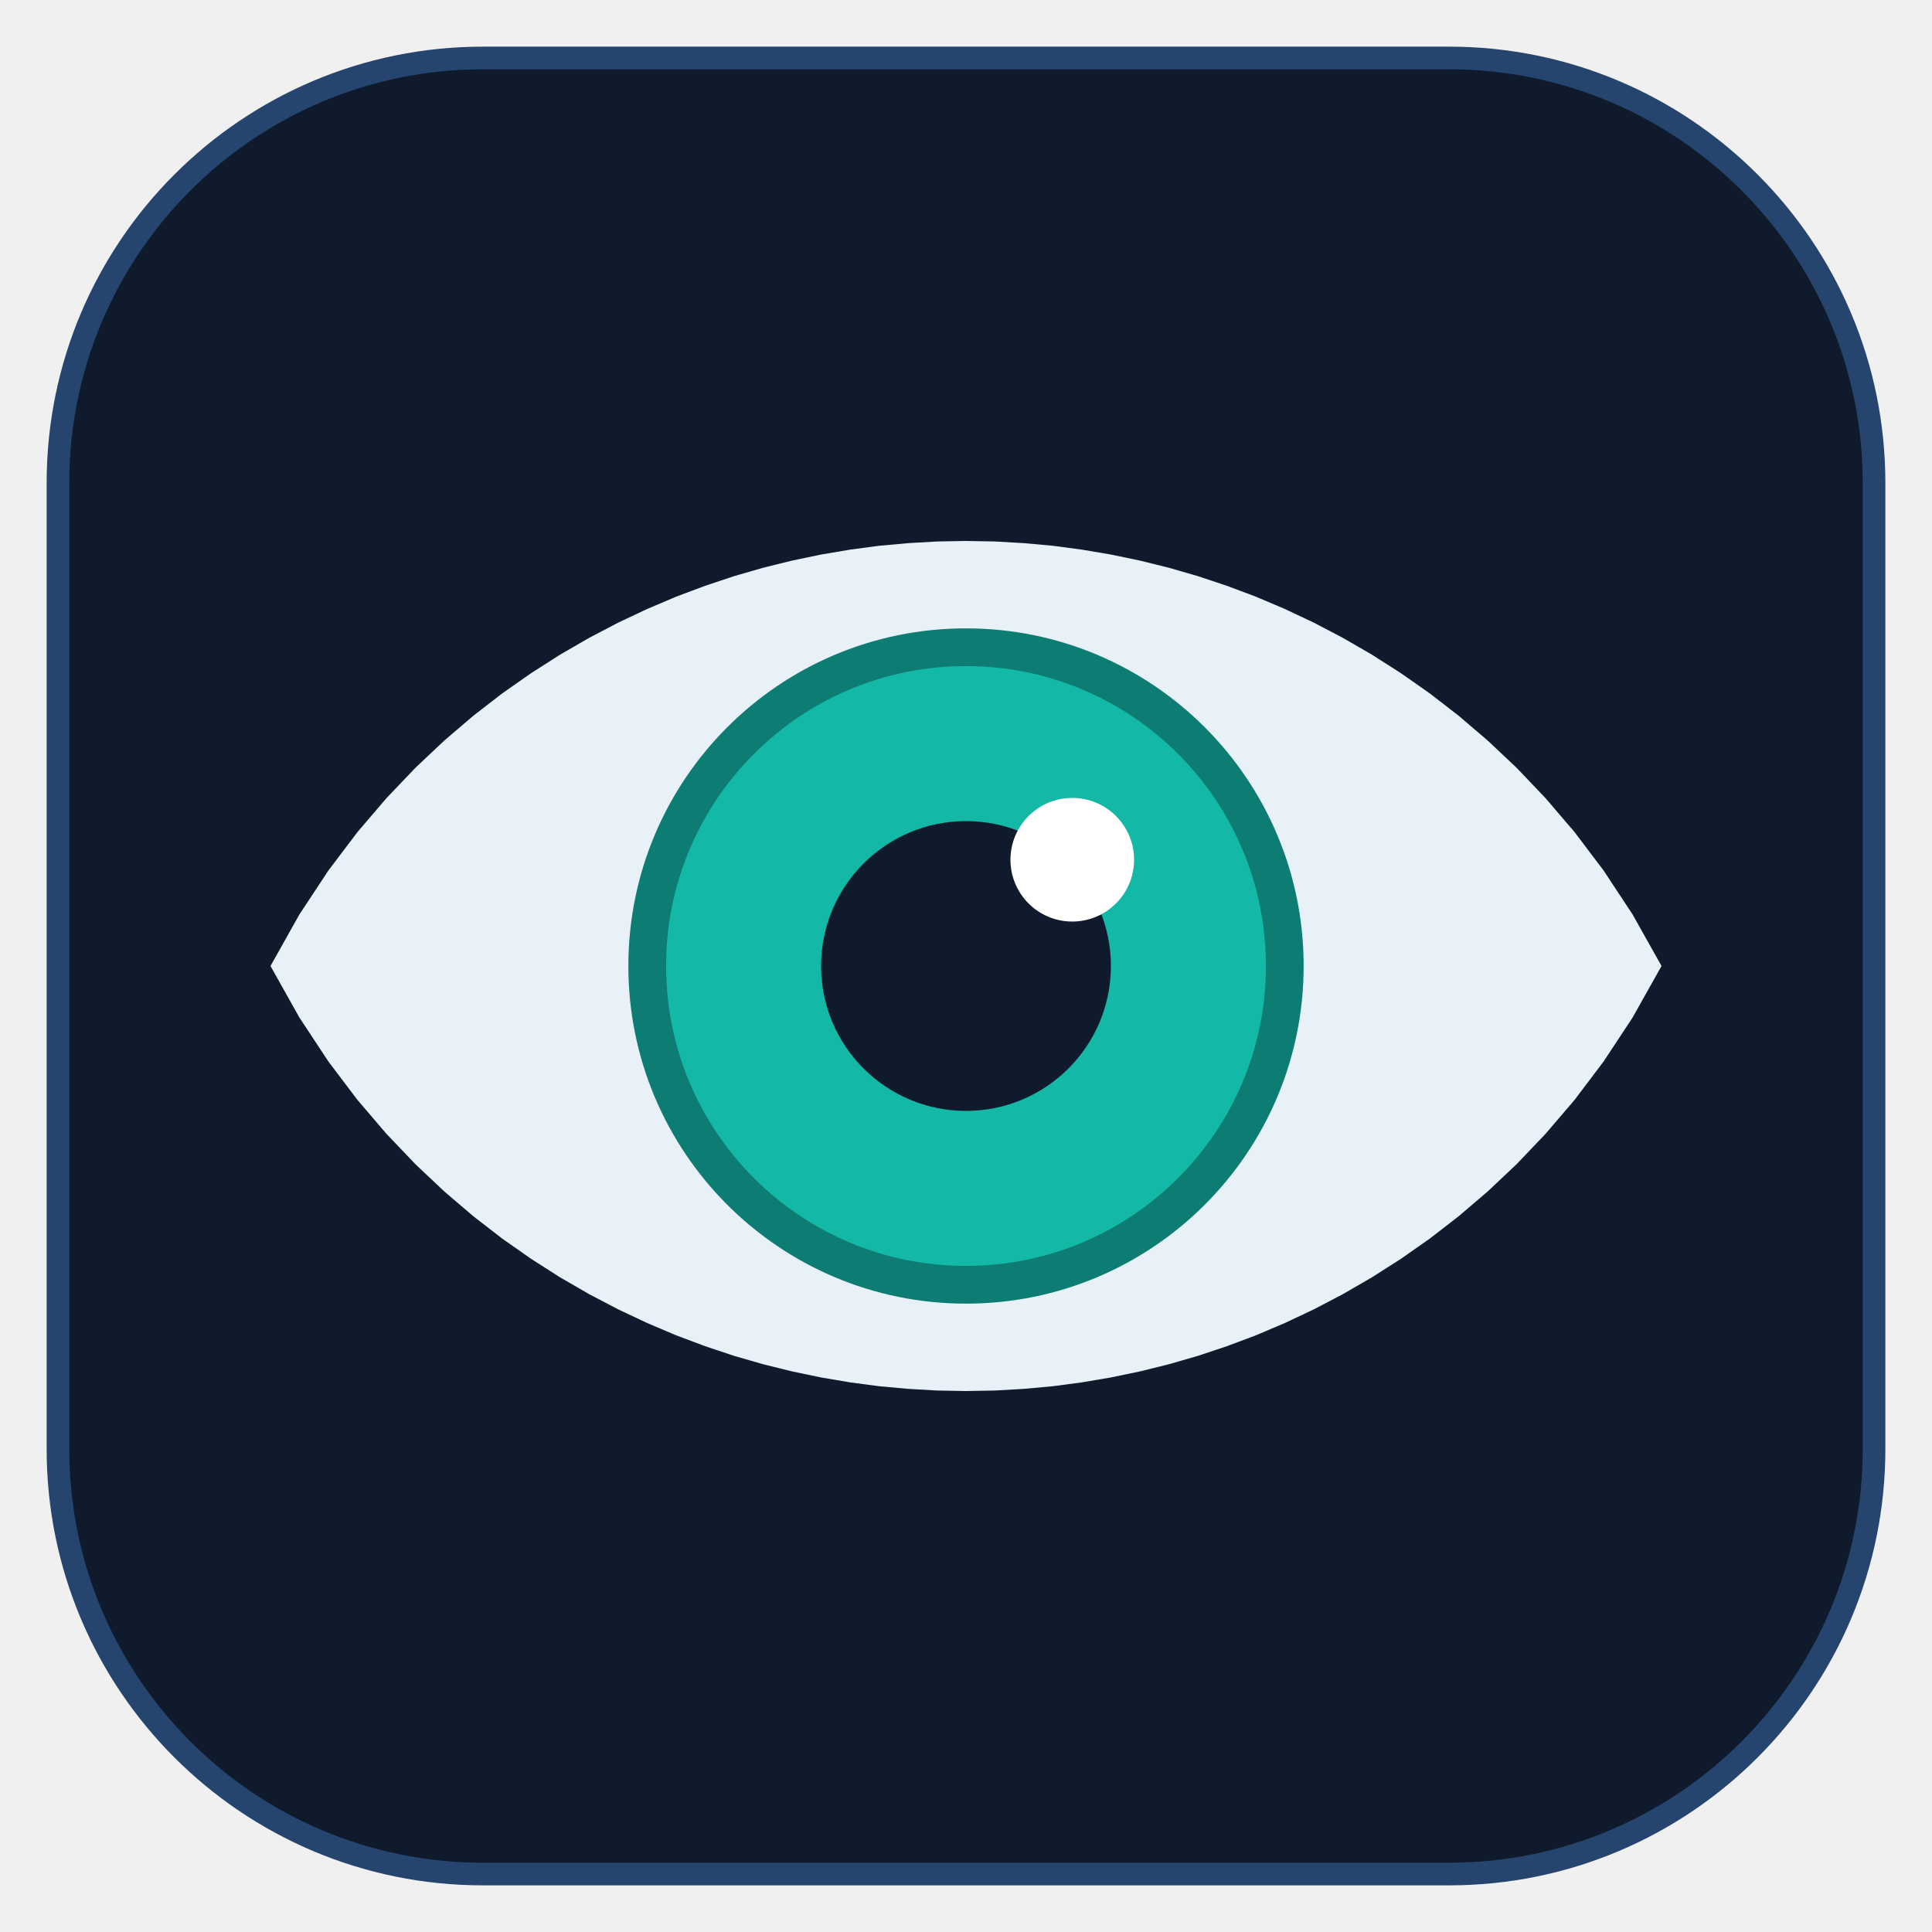
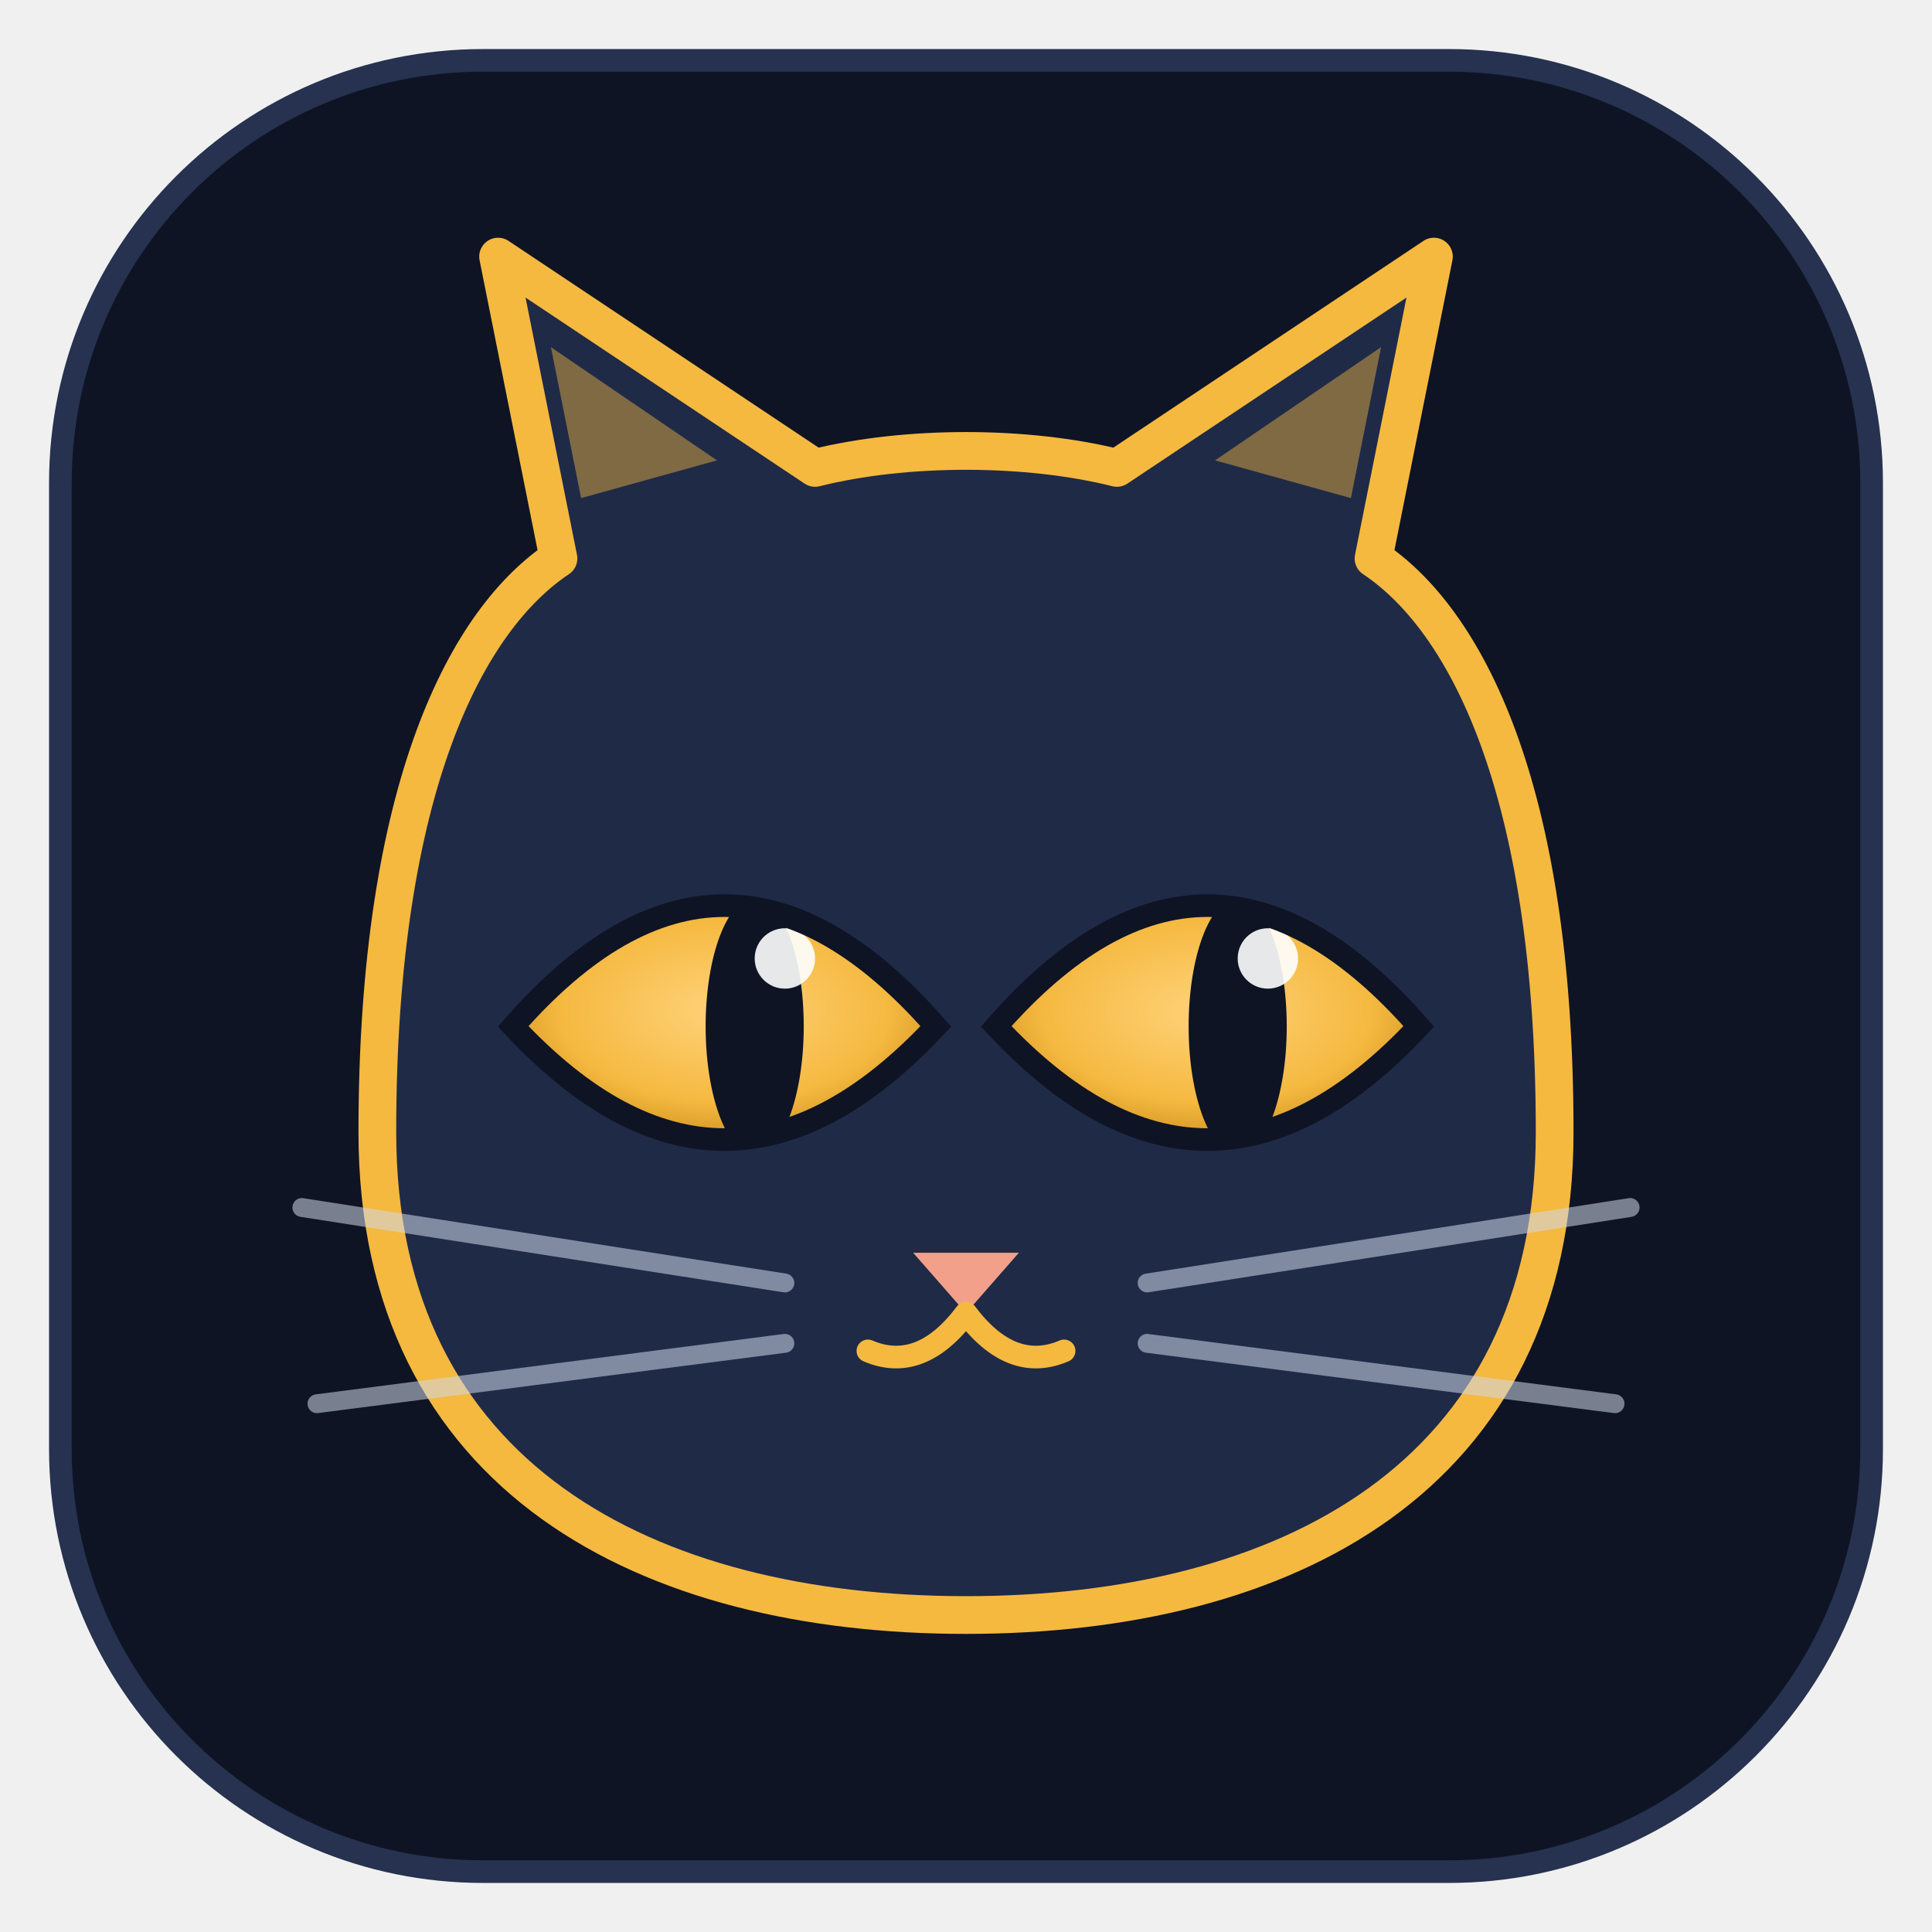
- <svg xmlns="http://www.w3.org/2000/svg" viewBox="0 0 256 256" width="256" height="256" role="img" aria-label="ARGUS">
-   <rect x="7.68" y="7.68" width="240.64" height="240.64" rx="56.32" fill="#0F1B2D" stroke="#25456F" stroke-width="3" />
-   <polygon points="35.84,128.00 39.68,121.16 43.52,115.34 47.36,110.26 51.20,105.77 55.04,101.74 58.88,98.12 62.72,94.84 66.56,91.87 70.40,89.18 74.24,86.73 78.08,84.51 81.92,82.50 85.76,80.69 89.60,79.06 93.44,77.62 97.28,76.34 101.12,75.23 104.96,74.28 108.80,73.48 112.64,72.83 116.48,72.32 120.32,71.97 124.16,71.75 128.00,71.68 131.84,71.75 135.68,71.97 139.52,72.32 143.36,72.83 147.20,73.48 151.04,74.28 154.88,75.23 158.72,76.34 162.56,77.62 166.40,79.06 170.24,80.69 174.08,82.50 177.92,84.51 181.76,86.73 185.60,89.18 189.44,91.87 193.28,94.84 197.12,98.12 200.96,101.74 204.80,105.77 208.64,110.26 212.48,115.34 216.32,121.16 220.16,128.00 220.16,128.00 216.32,134.84 212.48,140.66 208.64,145.74 204.80,150.23 200.96,154.26 197.12,157.88 193.28,161.16 189.44,164.13 185.60,166.82 181.76,169.27 177.92,171.49 174.08,173.50 170.24,175.31 166.40,176.94 162.56,178.38 158.72,179.66 154.88,180.77 151.04,181.72 147.20,182.52 143.36,183.17 139.52,183.68 135.68,184.03 131.84,184.25 128.00,184.32 124.16,184.25 120.32,184.03 116.48,183.68 112.64,183.17 108.80,182.52 104.96,181.72 101.12,180.77 97.28,179.66 93.44,178.38 89.60,176.94 85.76,175.31 81.92,173.50 78.08,171.49 74.24,169.27 70.40,166.82 66.56,164.13 62.72,161.16 58.88,157.88 55.04,154.26 51.20,150.23 47.36,145.74 43.52,140.66 39.68,134.84 35.84,128.00" fill="#E8F1F8" />
-   <circle cx="128" cy="128" r="42.24" fill="#14B8A6" stroke="#0D7D74" stroke-width="5" />
-   <circle cx="128" cy="128" r="19.20" fill="#0F1B2D" />
-   <circle cx="142.08" cy="113.92" r="8.19" fill="#FFFFFF" />
+ <svg xmlns="http://www.w3.org/2000/svg" viewBox="0 0 256 256" width="256" height="256">
+   <defs>
+     <radialGradient id="ci" cx="50%" cy="45%" r="60%">
+       <stop offset="0" stop-color="#FFD27A" />
+       <stop offset=".65" stop-color="#F5B940" />
+       <stop offset="1" stop-color="#C98A1B" />
+     </radialGradient>
+     <clipPath id="cl">
+       <path d="M68,136 Q96,104 124,136 Q96,166 68,136 Z" />
+     </clipPath>
+     <clipPath id="cr">
+       <path d="M132,136 Q160,104 188,136 Q160,166 132,136 Z" />
+     </clipPath>
+   </defs>
+   <rect x="8" y="8" width="240" height="240" rx="56" fill="#0E1424" stroke="#26324f" stroke-width="3" />
+   <path d="M50,150 C50,104 62,82 74,74 L66,34 L108,62 C120,59 136,59 148,62 L190,34 L182,74 C194,82 206,104 206,150 C206,196 170,214 128,214 C86,214 50,196 50,150 Z" fill="#1F2A47" stroke="#F5B940" stroke-width="5" stroke-linejoin="round" />
+   <path d="M77,66 L73,46 L95,61 Z M179,66 L183,46 L161,61 Z" fill="#F5B940" opacity=".45" />
+   <path d="M68,136 Q96,104 124,136 Q96,166 68,136 Z" fill="url(#ci)" />
+   <g clip-path="url(#cl)">
+     <ellipse cx="100" cy="136" rx="6.5" ry="17" fill="#0E1424" />
+     <circle cx="104" cy="127" r="4" fill="#fff" opacity=".9" />
+   </g>
+   <path d="M68,136 Q96,104 124,136 Q96,166 68,136 Z" fill="none" stroke="#0E1424" stroke-width="3" />
+   <path d="M132,136 Q160,104 188,136 Q160,166 132,136 Z" fill="url(#ci)" />
+   <g clip-path="url(#cr)">
+     <ellipse cx="164" cy="136" rx="6.5" ry="17" fill="#0E1424" />
+     <circle cx="168" cy="127" r="4" fill="#fff" opacity=".9" />
+   </g>
+   <path d="M132,136 Q160,104 188,136 Q160,166 132,136 Z" fill="none" stroke="#0E1424" stroke-width="3" />
+   <path d="M121,166 L135,166 L128,174 Z" fill="#F2A08A" />
+   <path d="M128,174 Q122,182 115,179 M128,174 Q134,182 141,179" stroke="#F5B940" stroke-width="3" fill="none" stroke-linecap="round" />
+   <path d="M104,170 L40,160 M104,178 L42,186 M152,170 L216,160 M152,178 L214,186" stroke="#CFD8EA" stroke-width="2.5" opacity=".55" stroke-linecap="round" />
</svg>
